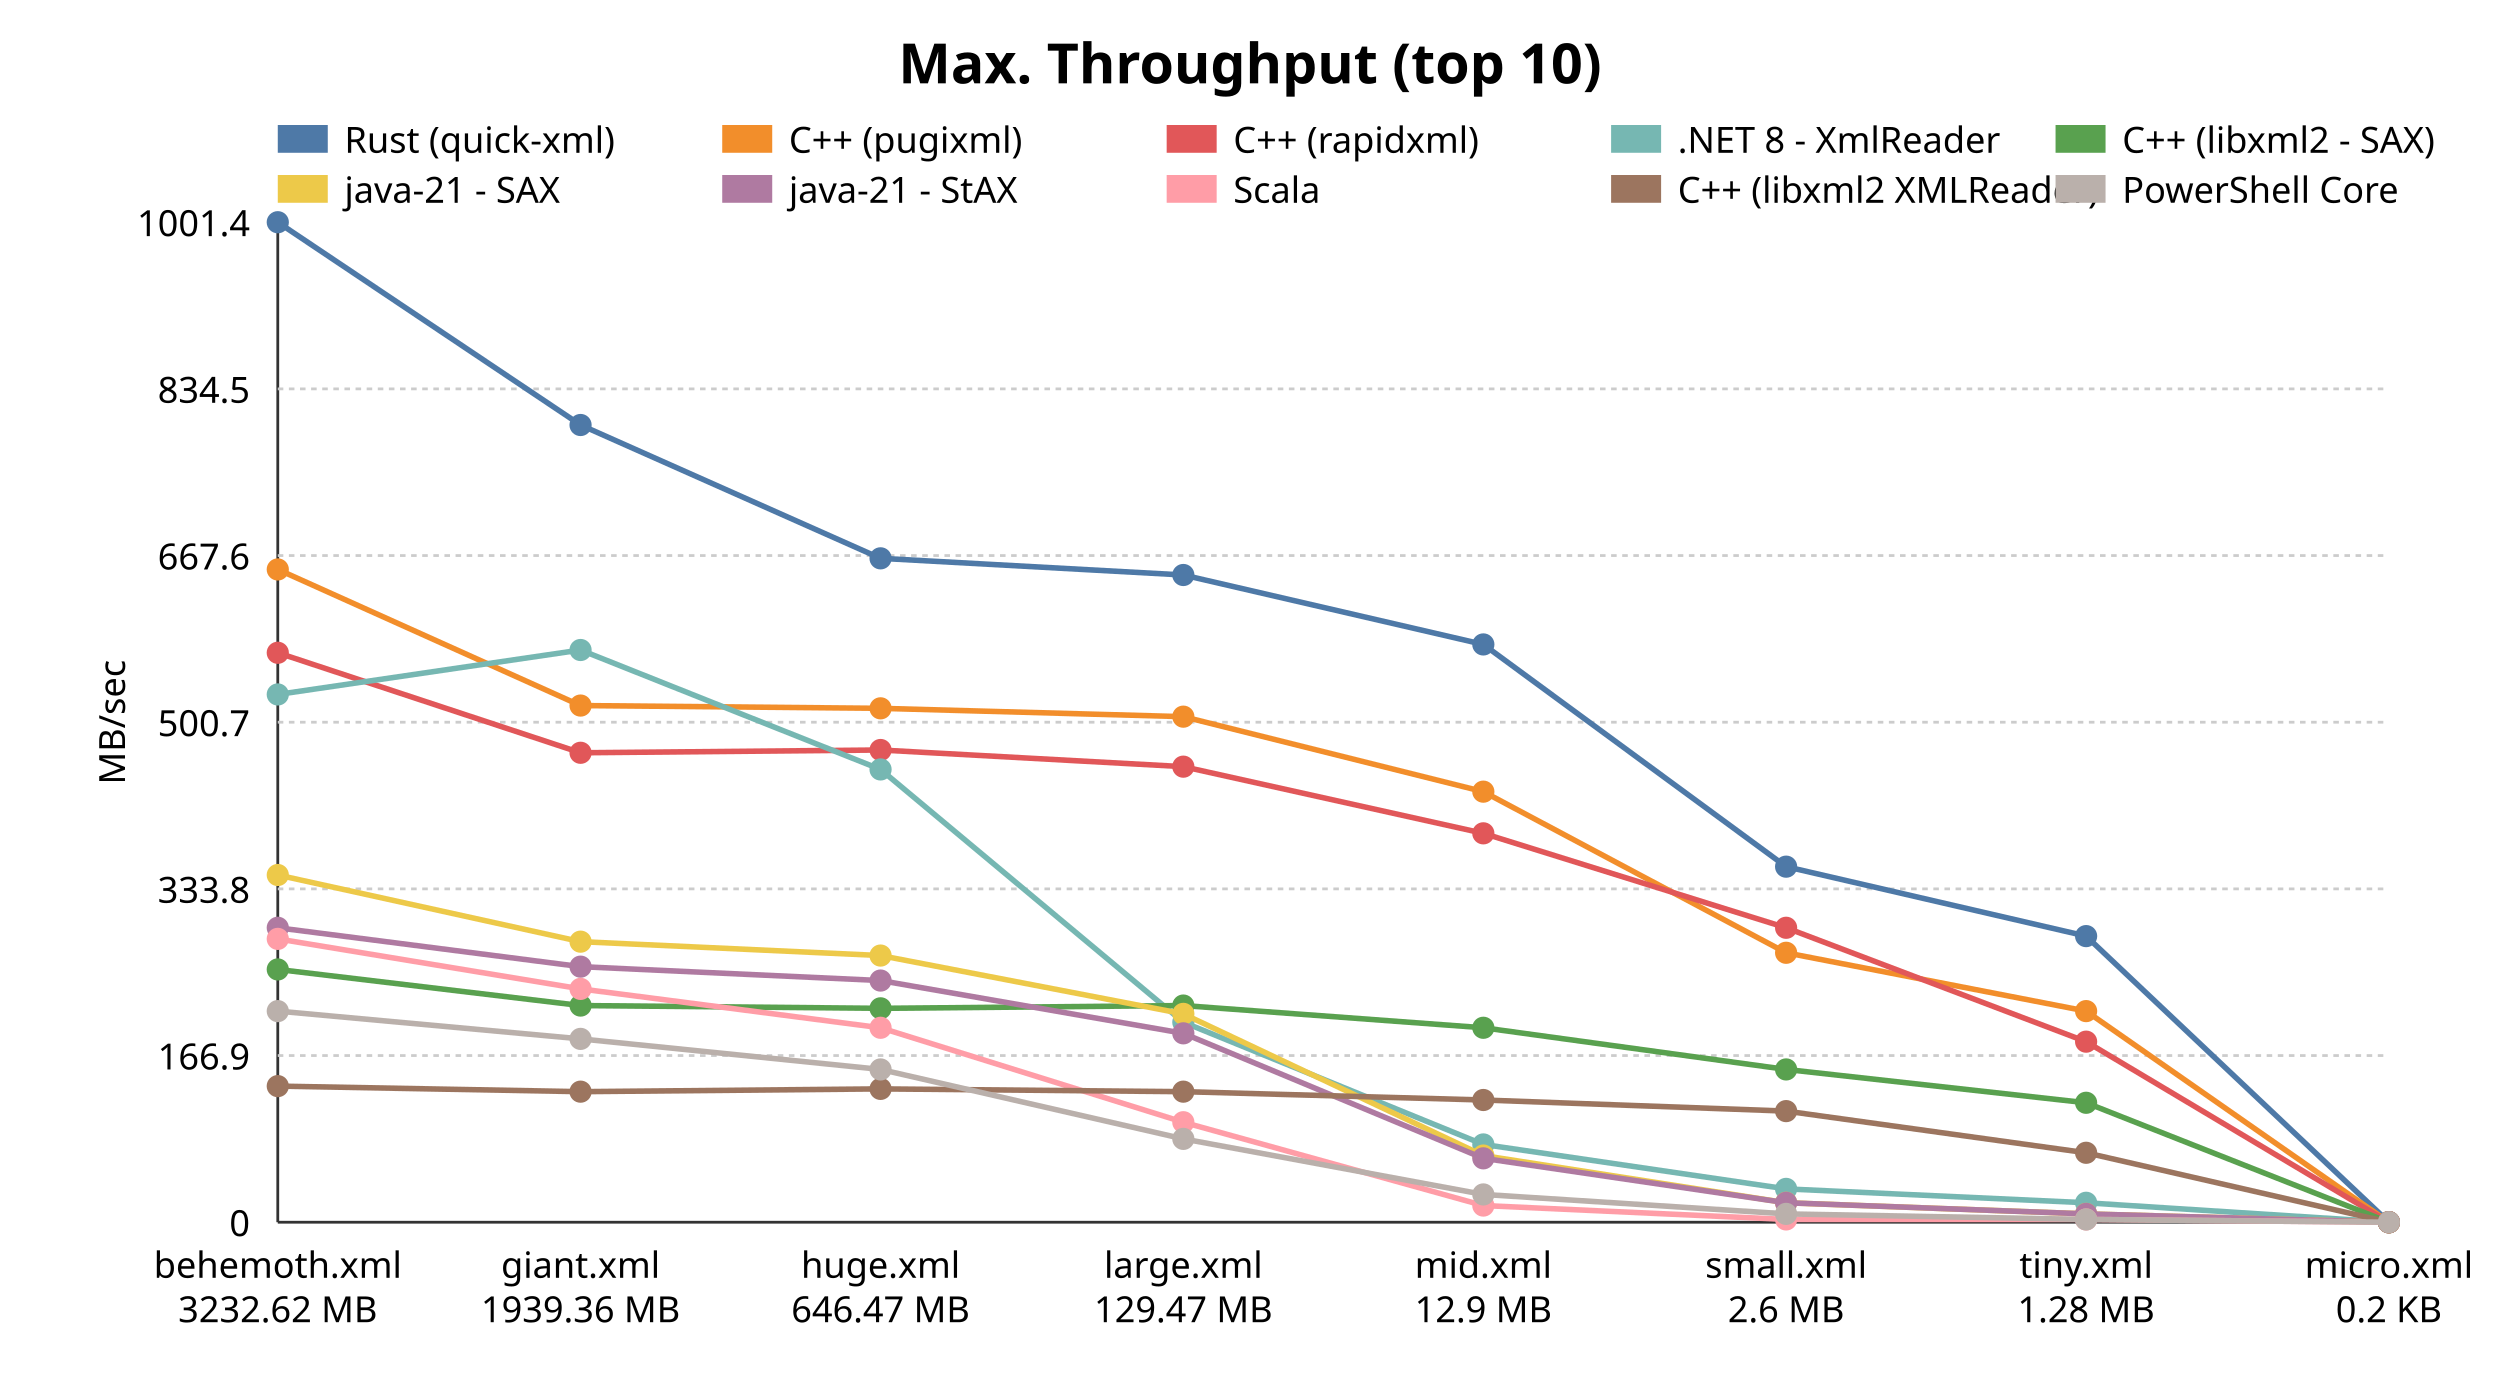
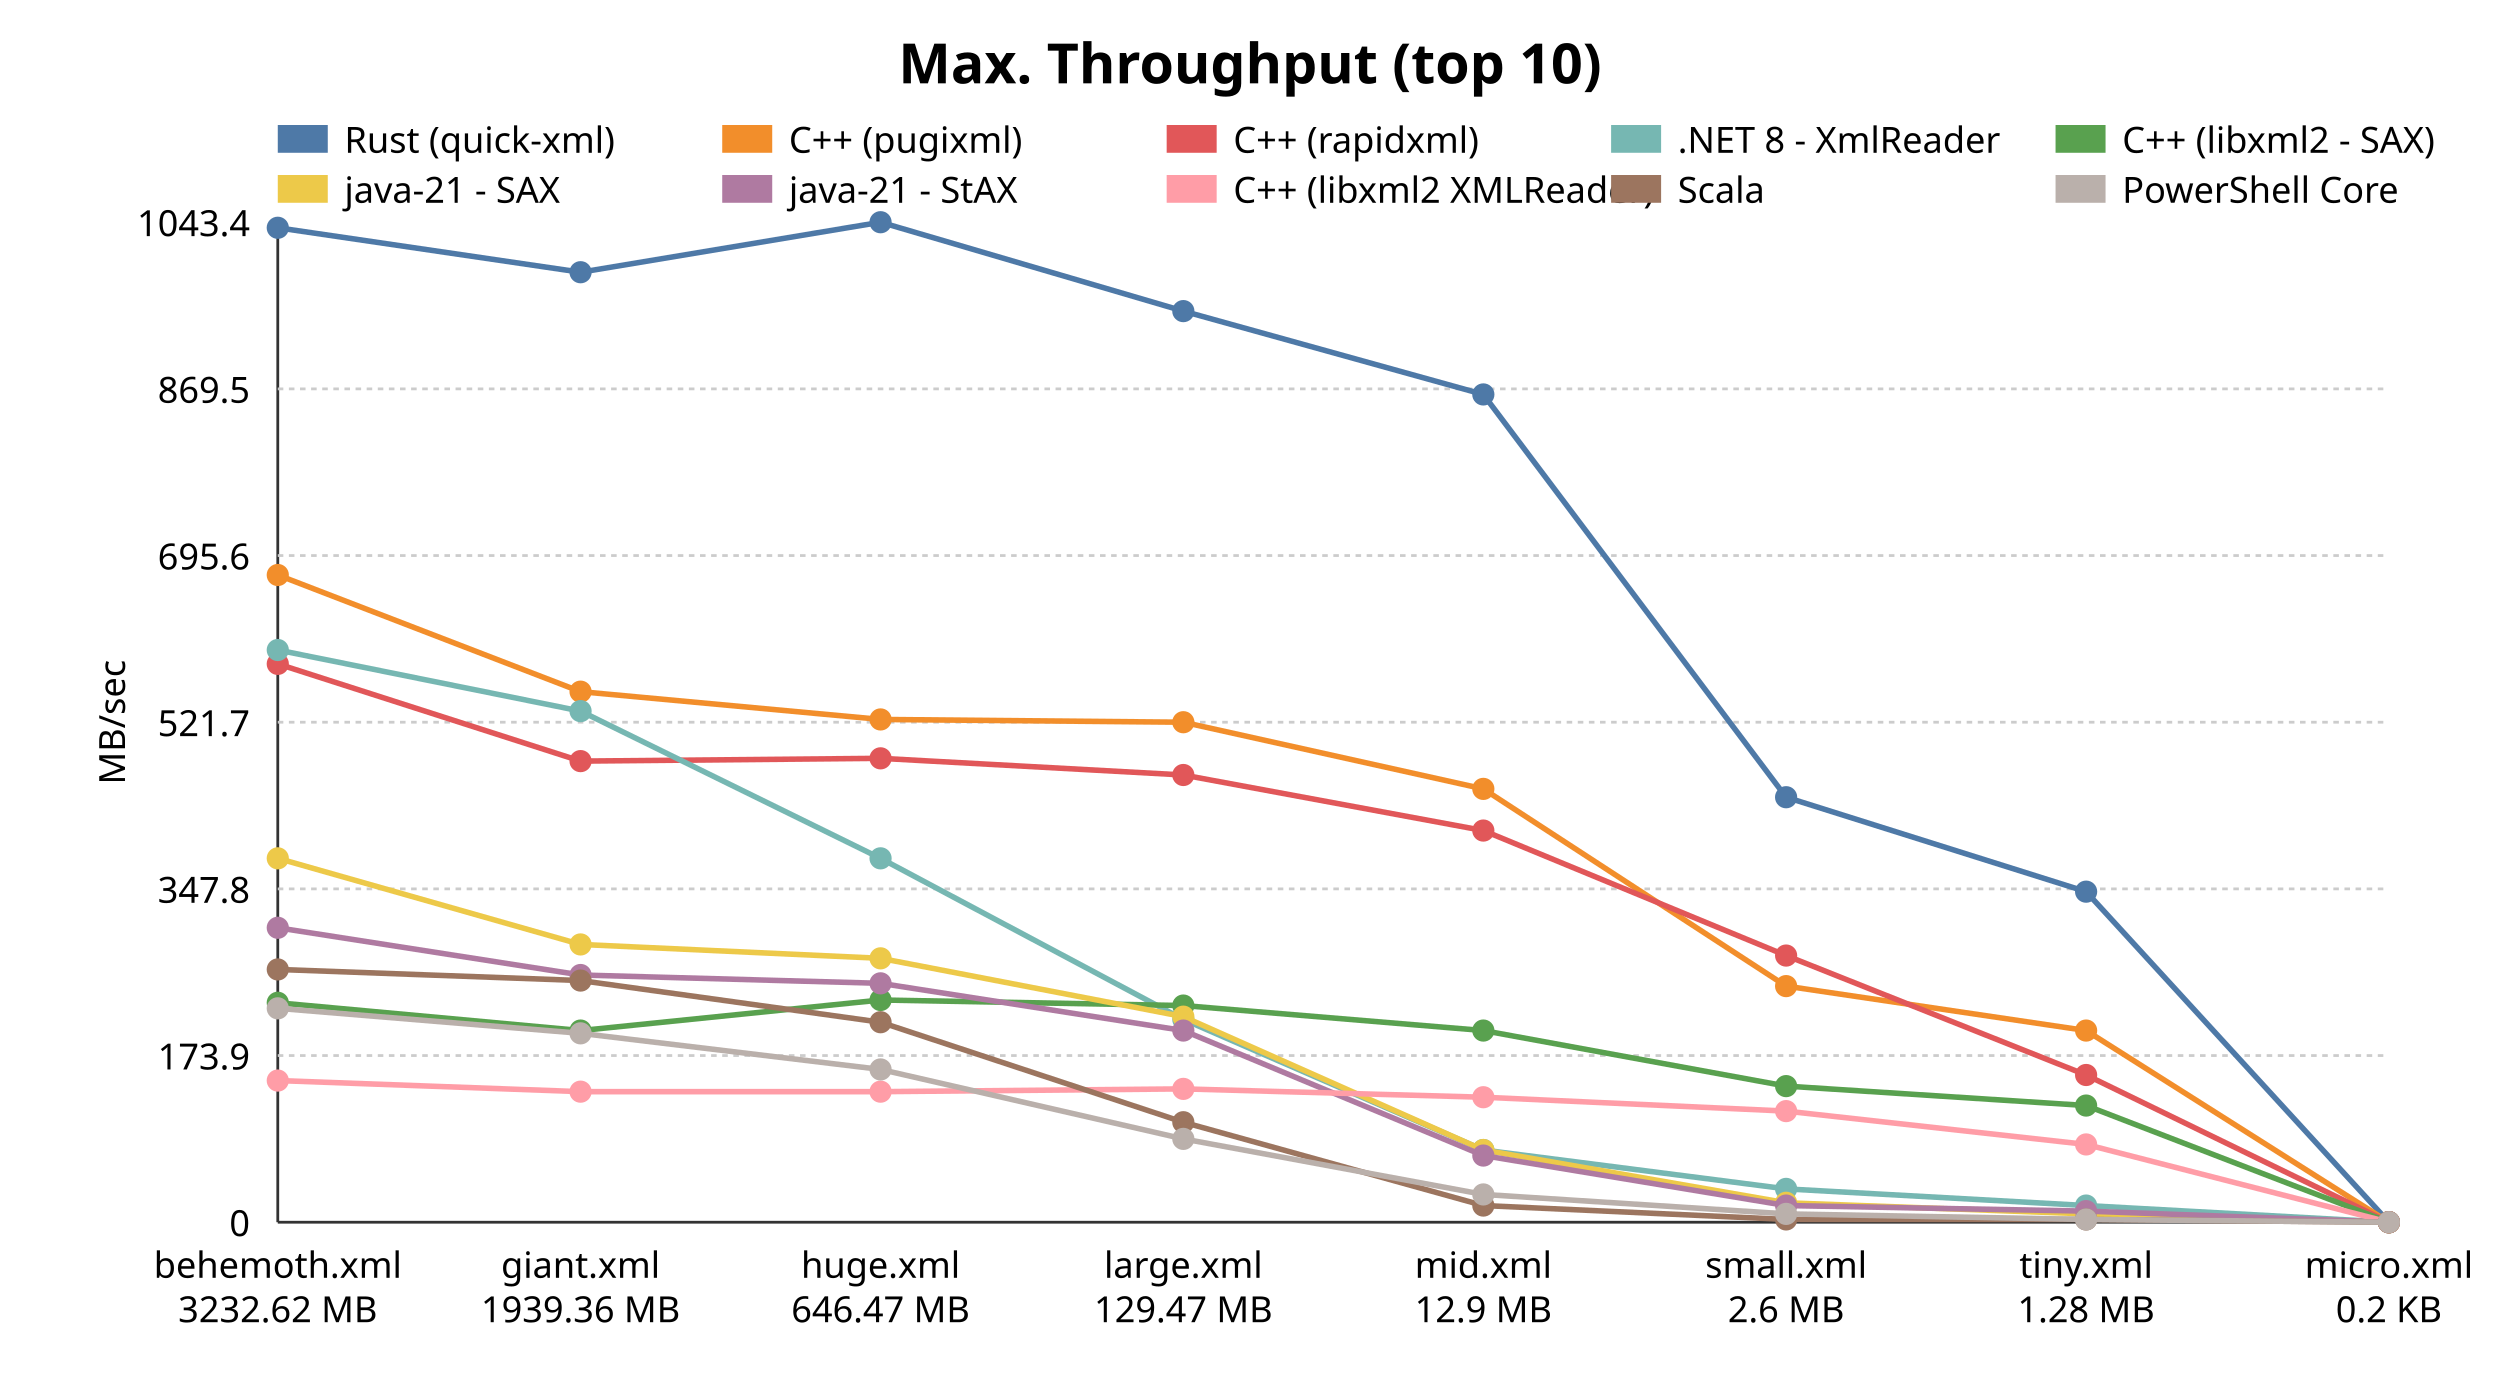
<svg xmlns="http://www.w3.org/2000/svg" width="900" height="500" style="background-color:#fff">
  <style> .label { font: 13px sans-serif; } .legend { font: 13px sans-serif; } .axis { stroke: #333; stroke-width: 1; } .chart-title { font: bold 20px sans-serif; } </style>
  <text x="450" y="30" text-anchor="middle" class="chart-title">Max. Throughput (top 10)</text>
  <text x="45" y="260" text-anchor="middle" class="label" font-size="16px" transform="rotate(-90 45,260)">MB/sec</text>
  <line x1="100" y1="80" x2="100" y2="440" class="axis" />
  <line x1="100" y1="440" x2="860" y2="440" class="axis" />
  <text x="90" y="445" text-anchor="end" class="label">0</text>
-   <text x="90" y="385" text-anchor="end" class="label">166.9</text>
+   <text x="90" y="385" text-anchor="end" class="label">173.9</text>
  <line x1="100" y1="380" x2="860" y2="380" stroke="#ccc" stroke-dasharray="2,2" />
-   <text x="90" y="325" text-anchor="end" class="label">333.8</text>
+   <text x="90" y="325" text-anchor="end" class="label">347.8</text>
  <line x1="100" y1="320" x2="860" y2="320" stroke="#ccc" stroke-dasharray="2,2" />
-   <text x="90" y="265" text-anchor="end" class="label">500.7</text>
+   <text x="90" y="265" text-anchor="end" class="label">521.7</text>
  <line x1="100" y1="260" x2="860" y2="260" stroke="#ccc" stroke-dasharray="2,2" />
-   <text x="90" y="205" text-anchor="end" class="label">667.6</text>
+   <text x="90" y="205" text-anchor="end" class="label">695.6</text>
  <line x1="100" y1="200" x2="860" y2="200" stroke="#ccc" stroke-dasharray="2,2" />
-   <text x="90" y="145" text-anchor="end" class="label">834.5</text>
+   <text x="90" y="145" text-anchor="end" class="label">869.5</text>
  <line x1="100" y1="140" x2="860" y2="140" stroke="#ccc" stroke-dasharray="2,2" />
-   <text x="90" y="85" text-anchor="end" class="label">1001.4</text>
+   <text x="90" y="85" text-anchor="end" class="label">1043.4</text>
  <text x="100" y="460" text-anchor="middle" class="label">behemoth.xml</text>
  <text x="100" y="476" text-anchor="middle" class="label" font-size="11px">3232.62 MB</text>
  <text x="209" y="460" text-anchor="middle" class="label">giant.xml</text>
  <text x="209" y="476" text-anchor="middle" class="label" font-size="11px">1939.36 MB</text>
  <text x="317" y="460" text-anchor="middle" class="label">huge.xml</text>
  <text x="317" y="476" text-anchor="middle" class="label" font-size="11px">646.47 MB</text>
  <text x="426" y="460" text-anchor="middle" class="label">large.xml</text>
  <text x="426" y="476" text-anchor="middle" class="label" font-size="11px">129.47 MB</text>
  <text x="534" y="460" text-anchor="middle" class="label">mid.xml</text>
  <text x="534" y="476" text-anchor="middle" class="label" font-size="11px">12.9 MB</text>
  <text x="643" y="460" text-anchor="middle" class="label">small.xml</text>
  <text x="643" y="476" text-anchor="middle" class="label" font-size="11px">2.6 MB</text>
  <text x="751" y="460" text-anchor="middle" class="label">tiny.xml</text>
  <text x="751" y="476" text-anchor="middle" class="label" font-size="11px">1.28 MB</text>
  <text x="860" y="460" text-anchor="middle" class="label">micro.xml</text>
  <text x="860" y="476" text-anchor="middle" class="label" font-size="11px">0.2 KB</text>
-   <polyline fill="none" stroke="#4e79a7" stroke-width="2" points="100,80 209,153 317,201 426,207 534,232 643,312 751,337 860,440" />
-   <circle cx="100" cy="80" r="4" fill="#4e79a7" />
-   <circle cx="209" cy="153" r="4" fill="#4e79a7" />
-   <circle cx="317" cy="201" r="4" fill="#4e79a7" />
-   <circle cx="426" cy="207" r="4" fill="#4e79a7" />
-   <circle cx="534" cy="232" r="4" fill="#4e79a7" />
-   <circle cx="643" cy="312" r="4" fill="#4e79a7" />
-   <circle cx="751" cy="337" r="4" fill="#4e79a7" />
+   <polyline fill="none" stroke="#4e79a7" stroke-width="2" points="100,82 209,98 317,80 426,112 534,142 643,287 751,321 860,440" />
+   <circle cx="100" cy="82" r="4" fill="#4e79a7" />
+   <circle cx="209" cy="98" r="4" fill="#4e79a7" />
+   <circle cx="317" cy="80" r="4" fill="#4e79a7" />
+   <circle cx="426" cy="112" r="4" fill="#4e79a7" />
+   <circle cx="534" cy="142" r="4" fill="#4e79a7" />
+   <circle cx="643" cy="287" r="4" fill="#4e79a7" />
+   <circle cx="751" cy="321" r="4" fill="#4e79a7" />
  <circle cx="860" cy="440" r="4" fill="#4e79a7" />
-   <polyline fill="none" stroke="#f28e2b" stroke-width="2" points="100,205 209,254 317,255 426,258 534,285 643,343 751,364 860,440" />
-   <circle cx="100" cy="205" r="4" fill="#f28e2b" />
-   <circle cx="209" cy="254" r="4" fill="#f28e2b" />
-   <circle cx="317" cy="255" r="4" fill="#f28e2b" />
-   <circle cx="426" cy="258" r="4" fill="#f28e2b" />
-   <circle cx="534" cy="285" r="4" fill="#f28e2b" />
-   <circle cx="643" cy="343" r="4" fill="#f28e2b" />
-   <circle cx="751" cy="364" r="4" fill="#f28e2b" />
+   <polyline fill="none" stroke="#f28e2b" stroke-width="2" points="100,207 209,249 317,259 426,260 534,284 643,355 751,371 860,440" />
+   <circle cx="100" cy="207" r="4" fill="#f28e2b" />
+   <circle cx="209" cy="249" r="4" fill="#f28e2b" />
+   <circle cx="317" cy="259" r="4" fill="#f28e2b" />
+   <circle cx="426" cy="260" r="4" fill="#f28e2b" />
+   <circle cx="534" cy="284" r="4" fill="#f28e2b" />
+   <circle cx="643" cy="355" r="4" fill="#f28e2b" />
+   <circle cx="751" cy="371" r="4" fill="#f28e2b" />
  <circle cx="860" cy="440" r="4" fill="#f28e2b" />
-   <polyline fill="none" stroke="#e15759" stroke-width="2" points="100,235 209,271 317,270 426,276 534,300 643,334 751,375 860,440" />
-   <circle cx="100" cy="235" r="4" fill="#e15759" />
-   <circle cx="209" cy="271" r="4" fill="#e15759" />
-   <circle cx="317" cy="270" r="4" fill="#e15759" />
-   <circle cx="426" cy="276" r="4" fill="#e15759" />
-   <circle cx="534" cy="300" r="4" fill="#e15759" />
-   <circle cx="643" cy="334" r="4" fill="#e15759" />
-   <circle cx="751" cy="375" r="4" fill="#e15759" />
+   <polyline fill="none" stroke="#e15759" stroke-width="2" points="100,239 209,274 317,273 426,279 534,299 643,344 751,387 860,440" />
+   <circle cx="100" cy="239" r="4" fill="#e15759" />
+   <circle cx="209" cy="274" r="4" fill="#e15759" />
+   <circle cx="317" cy="273" r="4" fill="#e15759" />
+   <circle cx="426" cy="279" r="4" fill="#e15759" />
+   <circle cx="534" cy="299" r="4" fill="#e15759" />
+   <circle cx="643" cy="344" r="4" fill="#e15759" />
+   <circle cx="751" cy="387" r="4" fill="#e15759" />
  <circle cx="860" cy="440" r="4" fill="#e15759" />
-   <polyline fill="none" stroke="#76b7b2" stroke-width="2" points="100,250 209,234 317,277 426,368 534,412 643,428 751,433 860,440" />
-   <circle cx="100" cy="250" r="4" fill="#76b7b2" />
-   <circle cx="209" cy="234" r="4" fill="#76b7b2" />
-   <circle cx="317" cy="277" r="4" fill="#76b7b2" />
-   <circle cx="426" cy="368" r="4" fill="#76b7b2" />
-   <circle cx="534" cy="412" r="4" fill="#76b7b2" />
+   <polyline fill="none" stroke="#76b7b2" stroke-width="2" points="100,234 209,256 317,309 426,367 534,414 643,428 751,434 860,440" />
+   <circle cx="100" cy="234" r="4" fill="#76b7b2" />
+   <circle cx="209" cy="256" r="4" fill="#76b7b2" />
+   <circle cx="317" cy="309" r="4" fill="#76b7b2" />
+   <circle cx="426" cy="367" r="4" fill="#76b7b2" />
+   <circle cx="534" cy="414" r="4" fill="#76b7b2" />
  <circle cx="643" cy="428" r="4" fill="#76b7b2" />
-   <circle cx="751" cy="433" r="4" fill="#76b7b2" />
+   <circle cx="751" cy="434" r="4" fill="#76b7b2" />
  <circle cx="860" cy="440" r="4" fill="#76b7b2" />
-   <polyline fill="none" stroke="#59a14f" stroke-width="2" points="100,349 209,362 317,363 426,362 534,370 643,385 751,397 860,440" />
-   <circle cx="100" cy="349" r="4" fill="#59a14f" />
-   <circle cx="209" cy="362" r="4" fill="#59a14f" />
-   <circle cx="317" cy="363" r="4" fill="#59a14f" />
+   <polyline fill="none" stroke="#59a14f" stroke-width="2" points="100,361 209,371 317,360 426,362 534,371 643,391 751,398 860,440" />
+   <circle cx="100" cy="361" r="4" fill="#59a14f" />
+   <circle cx="209" cy="371" r="4" fill="#59a14f" />
+   <circle cx="317" cy="360" r="4" fill="#59a14f" />
  <circle cx="426" cy="362" r="4" fill="#59a14f" />
-   <circle cx="534" cy="370" r="4" fill="#59a14f" />
-   <circle cx="643" cy="385" r="4" fill="#59a14f" />
-   <circle cx="751" cy="397" r="4" fill="#59a14f" />
+   <circle cx="534" cy="371" r="4" fill="#59a14f" />
+   <circle cx="643" cy="391" r="4" fill="#59a14f" />
+   <circle cx="751" cy="398" r="4" fill="#59a14f" />
  <circle cx="860" cy="440" r="4" fill="#59a14f" />
-   <polyline fill="none" stroke="#edc949" stroke-width="2" points="100,315 209,339 317,344 426,365 534,416 643,433 751,437 860,440" />
-   <circle cx="100" cy="315" r="4" fill="#edc949" />
-   <circle cx="209" cy="339" r="4" fill="#edc949" />
-   <circle cx="317" cy="344" r="4" fill="#edc949" />
-   <circle cx="426" cy="365" r="4" fill="#edc949" />
-   <circle cx="534" cy="416" r="4" fill="#edc949" />
+   <polyline fill="none" stroke="#edc949" stroke-width="2" points="100,309 209,340 317,345 426,366 534,414 643,433 751,437 860,440" />
+   <circle cx="100" cy="309" r="4" fill="#edc949" />
+   <circle cx="209" cy="340" r="4" fill="#edc949" />
+   <circle cx="317" cy="345" r="4" fill="#edc949" />
+   <circle cx="426" cy="366" r="4" fill="#edc949" />
+   <circle cx="534" cy="414" r="4" fill="#edc949" />
  <circle cx="643" cy="433" r="4" fill="#edc949" />
  <circle cx="751" cy="437" r="4" fill="#edc949" />
  <circle cx="860" cy="440" r="4" fill="#edc949" />
-   <polyline fill="none" stroke="#af7aa1" stroke-width="2" points="100,334 209,348 317,353 426,372 534,417 643,433 751,437 860,440" />
+   <polyline fill="none" stroke="#af7aa1" stroke-width="2" points="100,334 209,351 317,354 426,371 534,416 643,434 751,436 860,440" />
  <circle cx="100" cy="334" r="4" fill="#af7aa1" />
-   <circle cx="209" cy="348" r="4" fill="#af7aa1" />
-   <circle cx="317" cy="353" r="4" fill="#af7aa1" />
-   <circle cx="426" cy="372" r="4" fill="#af7aa1" />
-   <circle cx="534" cy="417" r="4" fill="#af7aa1" />
-   <circle cx="643" cy="433" r="4" fill="#af7aa1" />
-   <circle cx="751" cy="437" r="4" fill="#af7aa1" />
+   <circle cx="209" cy="351" r="4" fill="#af7aa1" />
+   <circle cx="317" cy="354" r="4" fill="#af7aa1" />
+   <circle cx="426" cy="371" r="4" fill="#af7aa1" />
+   <circle cx="534" cy="416" r="4" fill="#af7aa1" />
+   <circle cx="643" cy="434" r="4" fill="#af7aa1" />
+   <circle cx="751" cy="436" r="4" fill="#af7aa1" />
  <circle cx="860" cy="440" r="4" fill="#af7aa1" />
-   <polyline fill="none" stroke="#ff9da7" stroke-width="2" points="100,338 209,356 317,370 426,404 534,434 643,439 751,439 860,440" />
-   <circle cx="100" cy="338" r="4" fill="#ff9da7" />
-   <circle cx="209" cy="356" r="4" fill="#ff9da7" />
-   <circle cx="317" cy="370" r="4" fill="#ff9da7" />
-   <circle cx="426" cy="404" r="4" fill="#ff9da7" />
-   <circle cx="534" cy="434" r="4" fill="#ff9da7" />
-   <circle cx="643" cy="439" r="4" fill="#ff9da7" />
-   <circle cx="751" cy="439" r="4" fill="#ff9da7" />
+   <polyline fill="none" stroke="#ff9da7" stroke-width="2" points="100,389 209,393 317,393 426,392 534,395 643,400 751,412 860,440" />
+   <circle cx="100" cy="389" r="4" fill="#ff9da7" />
+   <circle cx="209" cy="393" r="4" fill="#ff9da7" />
+   <circle cx="317" cy="393" r="4" fill="#ff9da7" />
+   <circle cx="426" cy="392" r="4" fill="#ff9da7" />
+   <circle cx="534" cy="395" r="4" fill="#ff9da7" />
+   <circle cx="643" cy="400" r="4" fill="#ff9da7" />
+   <circle cx="751" cy="412" r="4" fill="#ff9da7" />
  <circle cx="860" cy="440" r="4" fill="#ff9da7" />
-   <polyline fill="none" stroke="#9c755f" stroke-width="2" points="100,391 209,393 317,392 426,393 534,396 643,400 751,415 860,440" />
-   <circle cx="100" cy="391" r="4" fill="#9c755f" />
-   <circle cx="209" cy="393" r="4" fill="#9c755f" />
-   <circle cx="317" cy="392" r="4" fill="#9c755f" />
-   <circle cx="426" cy="393" r="4" fill="#9c755f" />
-   <circle cx="534" cy="396" r="4" fill="#9c755f" />
-   <circle cx="643" cy="400" r="4" fill="#9c755f" />
-   <circle cx="751" cy="415" r="4" fill="#9c755f" />
+   <polyline fill="none" stroke="#9c755f" stroke-width="2" points="100,349 209,353 317,368 426,404 534,434 643,439 751,439 860,440" />
+   <circle cx="100" cy="349" r="4" fill="#9c755f" />
+   <circle cx="209" cy="353" r="4" fill="#9c755f" />
+   <circle cx="317" cy="368" r="4" fill="#9c755f" />
+   <circle cx="426" cy="404" r="4" fill="#9c755f" />
+   <circle cx="534" cy="434" r="4" fill="#9c755f" />
+   <circle cx="643" cy="439" r="4" fill="#9c755f" />
+   <circle cx="751" cy="439" r="4" fill="#9c755f" />
  <circle cx="860" cy="440" r="4" fill="#9c755f" />
-   <polyline fill="none" stroke="#bab0ab" stroke-width="2" points="100,364 209,374 317,385 426,410 534,430 643,437 751,439 860,440" />
-   <circle cx="100" cy="364" r="4" fill="#bab0ab" />
-   <circle cx="209" cy="374" r="4" fill="#bab0ab" />
+   <polyline fill="none" stroke="#bab0ab" stroke-width="2" points="100,363 209,372 317,385 426,410 534,430 643,437 751,439 860,440" />
+   <circle cx="100" cy="363" r="4" fill="#bab0ab" />
+   <circle cx="209" cy="372" r="4" fill="#bab0ab" />
  <circle cx="317" cy="385" r="4" fill="#bab0ab" />
  <circle cx="426" cy="410" r="4" fill="#bab0ab" />
  <circle cx="534" cy="430" r="4" fill="#bab0ab" />
  <circle cx="643" cy="437" r="4" fill="#bab0ab" />
  <circle cx="751" cy="439" r="4" fill="#bab0ab" />
  <circle cx="860" cy="440" r="4" fill="#bab0ab" />
  <rect x="100" y="45" width="18" height="10" fill="#4e79a7" />
  <text x="124" y="55" class="legend">Rust (quick-xml)</text>
  <rect x="260" y="45" width="18" height="10" fill="#f28e2b" />
  <text x="284" y="55" class="legend">C++ (pugixml)</text>
  <rect x="420" y="45" width="18" height="10" fill="#e15759" />
  <text x="444" y="55" class="legend">C++ (rapidxml)</text>
  <rect x="580" y="45" width="18" height="10" fill="#76b7b2" />
  <text x="604" y="55" class="legend">.NET 8 - XmlReader</text>
  <rect x="740" y="45" width="18" height="10" fill="#59a14f" />
  <text x="764" y="55" class="legend">C++ (libxml2 - SAX)</text>
  <rect x="100" y="63" width="18" height="10" fill="#edc949" />
  <text x="124" y="73" class="legend">java-21 - SAX</text>
  <rect x="260" y="63" width="18" height="10" fill="#af7aa1" />
  <text x="284" y="73" class="legend">java-21 - StAX</text>
  <rect x="420" y="63" width="18" height="10" fill="#ff9da7" />
-   <text x="444" y="73" class="legend">Scala</text>
+   <text x="444" y="73" class="legend">C++ (libxml2 XMLReader)</text>
  <rect x="580" y="63" width="18" height="10" fill="#9c755f" />
-   <text x="604" y="73" class="legend">C++ (libxml2 XMLReader)</text>
+   <text x="604" y="73" class="legend">Scala</text>
  <rect x="740" y="63" width="18" height="10" fill="#bab0ab" />
  <text x="764" y="73" class="legend">PowerShell Core</text>
</svg>
